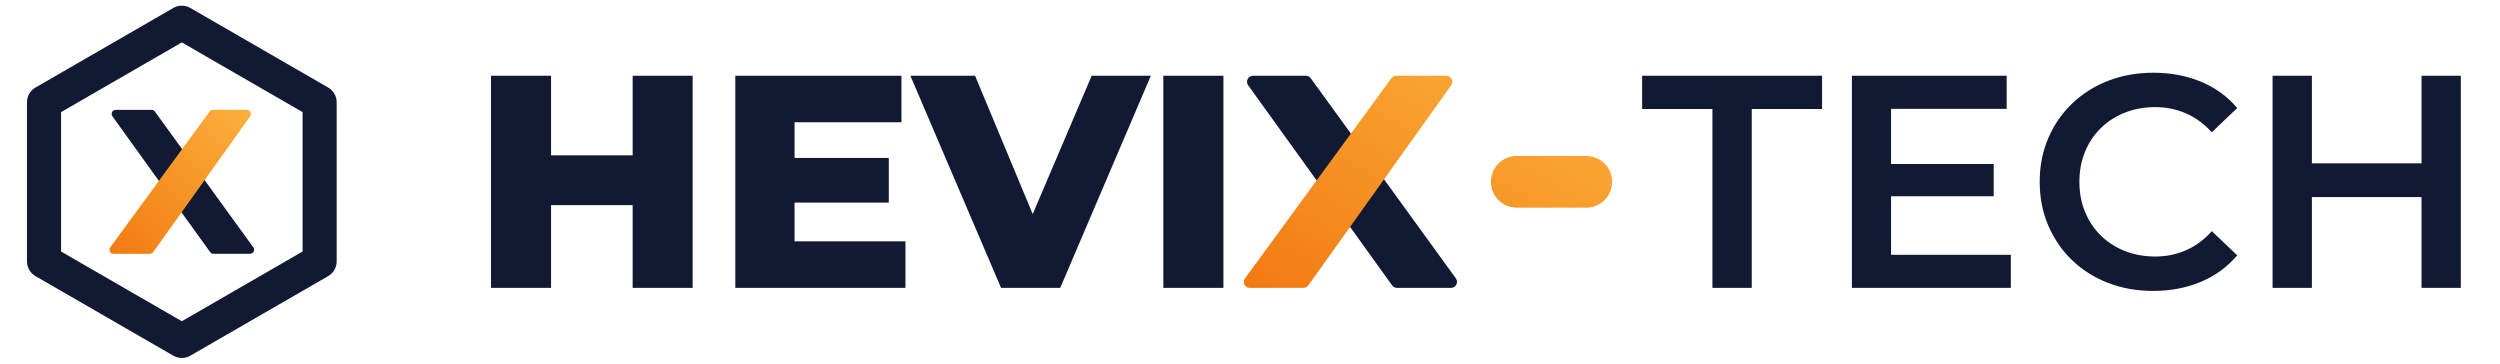
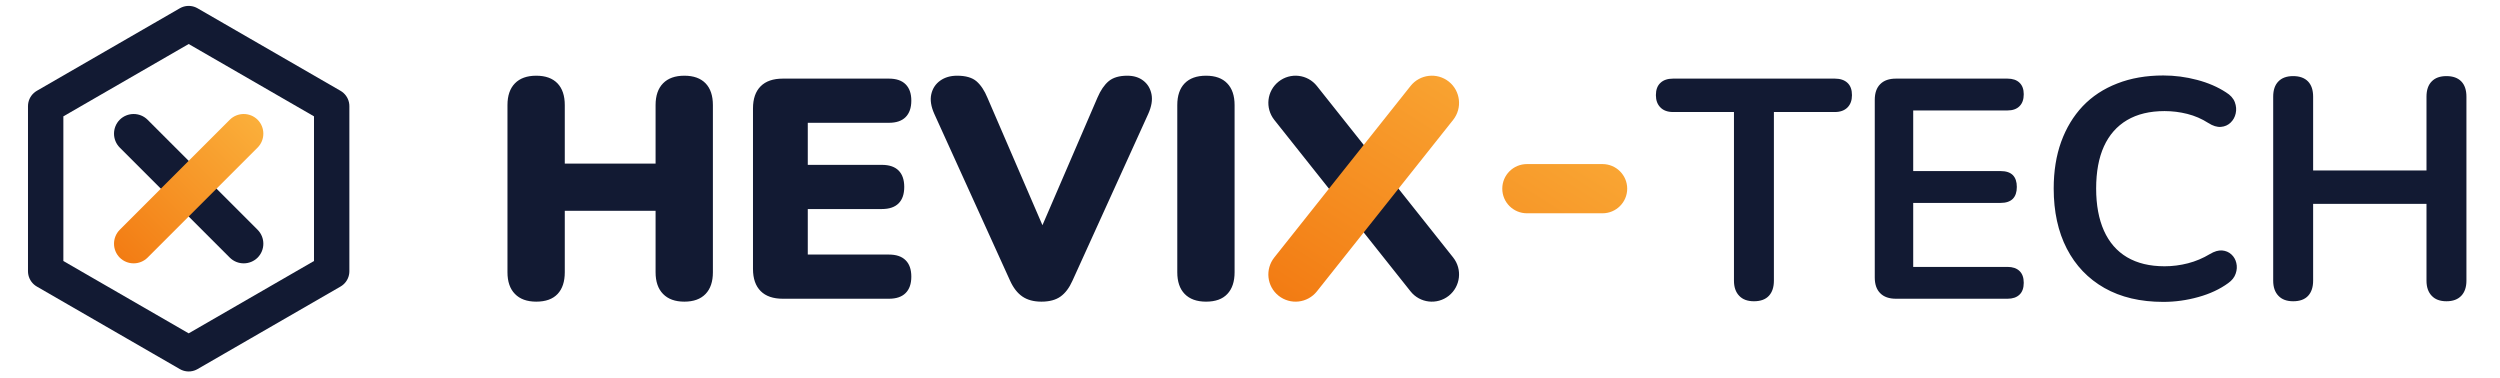
- <svg xmlns="http://www.w3.org/2000/svg" viewBox="0 0 330 48" role="img" aria-label="HEVIX - TECH">
+ <svg xmlns="http://www.w3.org/2000/svg" viewBox="0 0 318 48" role="img" aria-label="HEVIX - TECH">
  <defs>
    <linearGradient id="hxg" x1="0" y1="1" x2="1" y2="0">
      <stop offset="0" stop-color="#F27A12" />
      <stop offset="1" stop-color="#FBB13C" />
    </linearGradient>
  </defs>
  <path d="M24 3 42.19 13.5V34.5L24 45 5.81 34.5V13.5Z" fill="none" stroke="#121A33" stroke-width="4.5" stroke-linejoin="round" />
-   <path fill="#121A33" d="M21.06 24L14.84 15.35C14.67 15.11 14.72 14.77 14.96 14.60C15.05 14.54 15.16 14.50 15.28 14.50L20.01 14.50C20.18 14.50 20.34 14.58 20.44 14.72L33.44 32.65C33.62 32.89 33.57 33.22 33.32 33.40C33.23 33.46 33.12 33.50 33.01 33.50L28.17 33.50C28 33.50 27.84 33.42 27.74 33.28Z" />
-   <path fill="url(#hxg)" d="M20.88 24L14.56 32.64C14.38 32.88 14.43 33.22 14.67 33.40C14.77 33.46 14.88 33.50 14.99 33.50L19.79 33.50C19.97 33.50 20.13 33.42 20.23 33.27L33.02 15.35C33.20 15.11 33.14 14.77 32.90 14.60C32.81 14.53 32.70 14.50 32.59 14.50L28.10 14.50C27.93 14.50 27.77 14.58 27.67 14.72Z" />
-   <path fill="#121A33" d="M83.51 38L83.51 10L91.43 10L91.43 38ZM64.81 38L64.81 10L72.74 10L72.74 38ZM72.17 27.08L72.17 20.50L84.06 20.50L84.06 27.08ZM97.06 38L97.06 10L118.99 10L118.99 16.14L104.88 16.14L104.88 31.86L119.52 31.86L119.52 38ZM104.32 26.74L104.32 20.85L117.32 20.85L117.32 26.74ZM132.14 38L120.17 10L128.71 10L138.81 34.24L133.77 34.24L144.10 10L151.91 10L139.95 38ZM153.56 38L153.56 10L161.49 10L161.49 38ZM173.93 24L164.76 11.26C164.50 10.90 164.58 10.40 164.94 10.15C165.07 10.05 165.23 10 165.40 10L172.37 10C172.63 10 172.87 10.12 173.02 10.33L192.17 36.74C192.43 37.10 192.35 37.59 192 37.85C191.86 37.95 191.70 38 191.53 38L184.41 38C184.15 38 183.91 37.88 183.76 37.67ZM226.04 38L226.04 14.39L216.76 14.39L216.76 10L240.51 10L240.51 14.39L231.23 14.39L231.23 38ZM244.45 38L244.45 10L264.88 10L264.88 14.37L249.62 14.37L249.62 33.63L265.43 33.63L265.43 38ZM249.23 25.91L249.23 21.65L263.17 21.65L263.17 25.91ZM284.21 38.40Q280.99 38.40 278.26 37.34Q275.52 36.28 273.50 34.33Q271.49 32.39 270.37 29.76Q269.24 27.14 269.24 24Q269.24 20.86 270.37 18.24Q271.49 15.61 273.52 13.67Q275.55 11.72 278.29 10.66Q281.03 9.60 284.25 9.60Q287.67 9.60 290.52 10.78Q293.37 11.96 295.31 14.26L291.96 17.46Q290.44 15.79 288.56 14.97Q286.68 14.14 284.49 14.14Q282.31 14.14 280.48 14.87Q278.65 15.59 277.31 16.91Q275.96 18.23 275.22 20.04Q274.48 21.84 274.48 24Q274.48 26.16 275.22 27.96Q275.96 29.77 277.31 31.09Q278.65 32.41 280.48 33.13Q282.31 33.86 284.49 33.86Q286.68 33.86 288.56 33.03Q290.44 32.21 291.96 30.51L295.31 33.70Q293.37 36 290.52 37.20Q287.67 38.40 284.21 38.40ZM319.64 38L319.64 10L324.83 10L324.83 38ZM299.98 38L299.98 10L305.17 10L305.17 38ZM304.74 26.01L304.74 21.56L320.03 21.56L320.03 26.01Z" />
-   <path fill="url(#hxg)" d="M173.66 24L164.34 36.74C164.08 37.09 164.16 37.59 164.51 37.85C164.65 37.95 164.81 38 164.98 38L172.06 38C172.31 38 172.55 37.88 172.70 37.67L191.56 11.25C191.81 10.90 191.73 10.40 191.37 10.15C191.24 10.05 191.08 10 190.91 10L184.31 10C184.05 10 183.82 10.12 183.67 10.32ZM212.80 24L212.80 24C212.80 22.12 211.28 20.59 209.39 20.59L200.21 20.59C198.33 20.59 196.80 22.12 196.80 24L196.80 24C196.80 25.88 198.33 27.41 200.21 27.41L209.39 27.41C211.28 27.41 212.80 25.88 212.80 24Z" />
+   <path fill="#121A33" d="M18.77 15.23L32.77 29.23C33.74 30.21 33.74 31.79 32.77 32.77C31.79 33.74 30.21 33.74 29.23 32.77L15.23 18.77C14.26 17.79 14.26 16.21 15.23 15.23C16.21 14.26 17.79 14.26 18.77 15.23Z" />
+   <path fill="url(#hxg)" d="M15.23 29.23L29.23 15.23C30.21 14.26 31.79 14.26 32.77 15.23C33.74 16.21 33.74 17.79 32.77 18.77L18.77 32.77C17.79 33.74 16.21 33.74 15.23 32.77C14.26 31.79 14.26 30.21 15.23 29.23Z" />
+   <path fill="#121A33" d="M68.21 38.37Q66.45 38.37 65.50 37.39Q64.55 36.42 64.55 34.63L64.55 13.37Q64.55 11.57 65.50 10.60Q66.45 9.63 68.21 9.63Q69.97 9.63 70.91 10.60Q71.84 11.57 71.84 13.37L71.84 20.81L83.39 20.81L83.39 13.37Q83.39 11.57 84.34 10.60Q85.29 9.63 87.05 9.63Q88.81 9.63 89.75 10.60Q90.68 11.57 90.68 13.37L90.68 34.63Q90.68 36.42 89.75 37.39Q88.81 38.37 87.05 38.37Q85.29 38.37 84.34 37.39Q83.39 36.42 83.39 34.63L83.39 26.81L71.84 26.81L71.84 34.63Q71.84 36.42 70.93 37.39Q70.01 38.37 68.21 38.37ZM99.58 38Q97.73 38 96.76 37.03Q95.78 36.05 95.78 34.21L95.78 13.79Q95.78 11.95 96.76 10.97Q97.73 10 99.58 10L113.07 10Q114.47 10 115.19 10.72Q115.92 11.44 115.92 12.80Q115.92 14.17 115.19 14.90Q114.47 15.62 113.07 15.62L102.75 15.62L102.75 20.97L112.17 20.97Q113.58 20.97 114.30 21.69Q115.02 22.41 115.02 23.78Q115.02 25.15 114.30 25.87Q113.58 26.59 112.17 26.59L102.75 26.59L102.75 32.38L113.07 32.38Q114.47 32.38 115.19 33.10Q115.92 33.81 115.92 35.19Q115.92 36.56 115.19 37.28Q114.47 38 113.07 38ZM132.47 38.37Q131 38.37 130.05 37.72Q129.10 37.07 128.48 35.70L118.85 14.50Q118.21 13.08 118.46 11.98Q118.71 10.89 119.59 10.26Q120.47 9.63 121.75 9.63Q123.38 9.63 124.21 10.34Q125.04 11.06 125.61 12.45L133.71 31.22L131.49 31.22L139.60 12.41Q140.19 11.03 141.02 10.33Q141.86 9.63 143.39 9.63Q144.62 9.63 145.43 10.26Q146.25 10.89 146.47 11.98Q146.69 13.08 146.05 14.50L136.42 35.70Q135.81 37.07 134.90 37.72Q133.99 38.37 132.47 38.37ZM153.41 38.37Q151.64 38.37 150.69 37.39Q149.75 36.42 149.75 34.63L149.75 13.37Q149.75 11.57 150.69 10.60Q151.64 9.63 153.41 9.63Q155.17 9.63 156.10 10.60Q157.04 11.57 157.04 13.37L157.04 34.63Q157.04 36.42 156.12 37.39Q155.21 38.37 153.41 38.37ZM167.51 10.94L184.84 32.75C186.03 34.25 185.78 36.43 184.29 37.62C182.79 38.81 180.61 38.56 179.42 37.06L162.09 15.25C160.90 13.75 161.14 11.57 162.64 10.38C164.14 9.19 166.32 9.44 167.51 10.94ZM223.10 38.32Q221.87 38.32 221.22 37.62Q220.56 36.93 220.56 35.70L220.56 14.25L212.82 14.25Q211.78 14.25 211.21 13.67Q210.63 13.10 210.63 12.10Q210.63 11.07 211.21 10.54Q211.78 10 212.82 10L233.39 10Q234.42 10 235 10.54Q235.57 11.07 235.57 12.10Q235.57 13.10 235 13.67Q234.42 14.25 233.39 14.25L225.64 14.25L225.64 35.70Q225.64 36.93 225.01 37.62Q224.37 38.32 223.10 38.32ZM241.17 38Q239.86 38 239.17 37.30Q238.47 36.61 238.47 35.30L238.47 12.70Q238.47 11.39 239.17 10.70Q239.86 10 241.17 10L255.35 10Q256.34 10 256.88 10.52Q257.42 11.03 257.42 11.99Q257.42 12.98 256.88 13.51Q256.34 14.05 255.35 14.05L243.36 14.05L243.36 21.76L254.48 21.76Q255.51 21.76 256.03 22.27Q256.54 22.79 256.54 23.78Q256.54 24.77 256.03 25.29Q255.51 25.81 254.48 25.81L243.36 25.81L243.36 33.95L255.35 33.95Q256.34 33.95 256.88 34.47Q257.42 34.98 257.42 35.97Q257.42 36.97 256.88 37.48Q256.34 38 255.35 38ZM275.17 38.40Q270.80 38.40 267.68 36.63Q264.57 34.86 262.90 31.63Q261.23 28.39 261.23 23.98Q261.23 20.68 262.18 18.04Q263.14 15.40 264.92 13.51Q266.71 11.63 269.31 10.62Q271.91 9.60 275.17 9.60Q277.35 9.60 279.46 10.16Q281.56 10.71 283.15 11.75Q283.99 12.26 284.27 13Q284.54 13.73 284.38 14.43Q284.23 15.12 283.73 15.60Q283.23 16.08 282.50 16.14Q281.76 16.20 280.89 15.64Q279.66 14.85 278.23 14.49Q276.80 14.13 275.33 14.13Q272.51 14.13 270.56 15.28Q268.62 16.43 267.62 18.62Q266.63 20.80 266.63 23.98Q266.63 27.12 267.62 29.34Q268.62 31.57 270.56 32.72Q272.51 33.87 275.33 33.87Q276.84 33.87 278.31 33.49Q279.78 33.11 281.09 32.32Q281.96 31.80 282.66 31.86Q283.35 31.92 283.83 32.36Q284.31 32.80 284.46 33.45Q284.62 34.11 284.38 34.80Q284.15 35.50 283.43 36.01Q281.84 37.17 279.64 37.78Q277.43 38.40 275.17 38.40ZM291.69 38.32Q290.46 38.32 289.81 37.62Q289.15 36.93 289.15 35.70L289.15 12.30Q289.15 11.03 289.81 10.36Q290.46 9.68 291.69 9.68Q292.92 9.68 293.58 10.36Q294.23 11.03 294.23 12.30L294.23 21.68L308.65 21.68L308.65 12.30Q308.65 11.03 309.31 10.36Q309.96 9.68 311.19 9.68Q312.42 9.68 313.08 10.36Q313.73 11.03 313.73 12.30L313.73 35.70Q313.73 36.93 313.08 37.62Q312.42 38.32 311.19 38.32Q309.96 38.32 309.31 37.62Q308.65 36.93 308.65 35.70L308.65 25.93L294.23 25.93L294.23 35.70Q294.23 36.93 293.60 37.62Q292.96 38.32 291.69 38.32Z" />
+   <path fill="url(#hxg)" d="M162.09 32.75L179.42 10.94C180.61 9.44 182.79 9.19 184.29 10.38C185.78 11.57 186.03 13.75 184.84 15.25L167.51 37.06C166.32 38.56 164.14 38.81 162.64 37.62C161.14 36.43 160.90 34.25 162.09 32.75ZM206.98 24L206.98 24C206.98 22.27 205.57 20.87 203.84 20.87L194.23 20.87C192.49 20.87 191.09 22.27 191.09 24L191.09 24C191.09 25.73 192.49 27.13 194.23 27.13L203.84 27.13C205.57 27.13 206.98 25.73 206.98 24Z" />
</svg>
